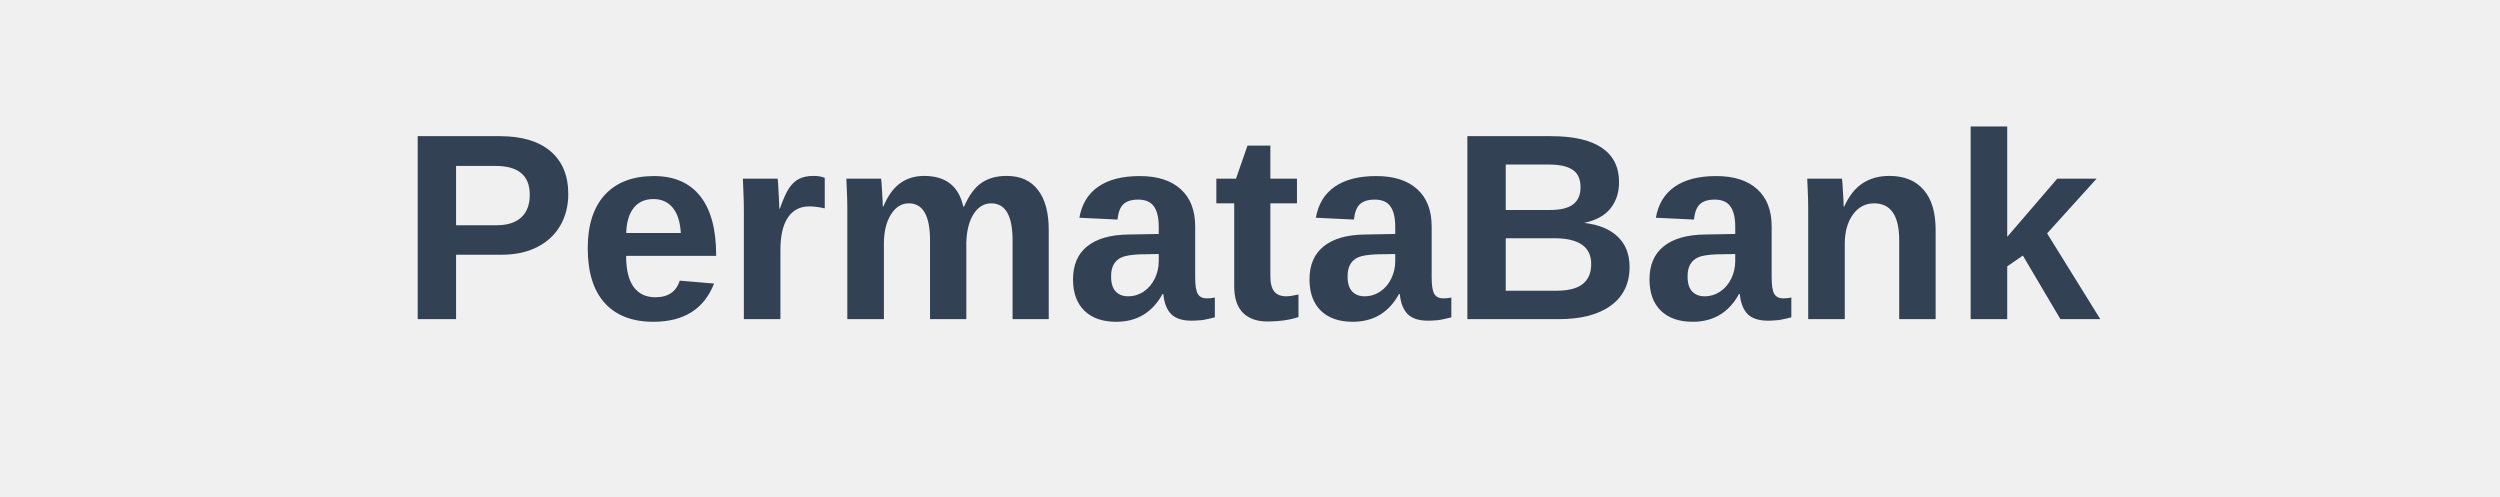
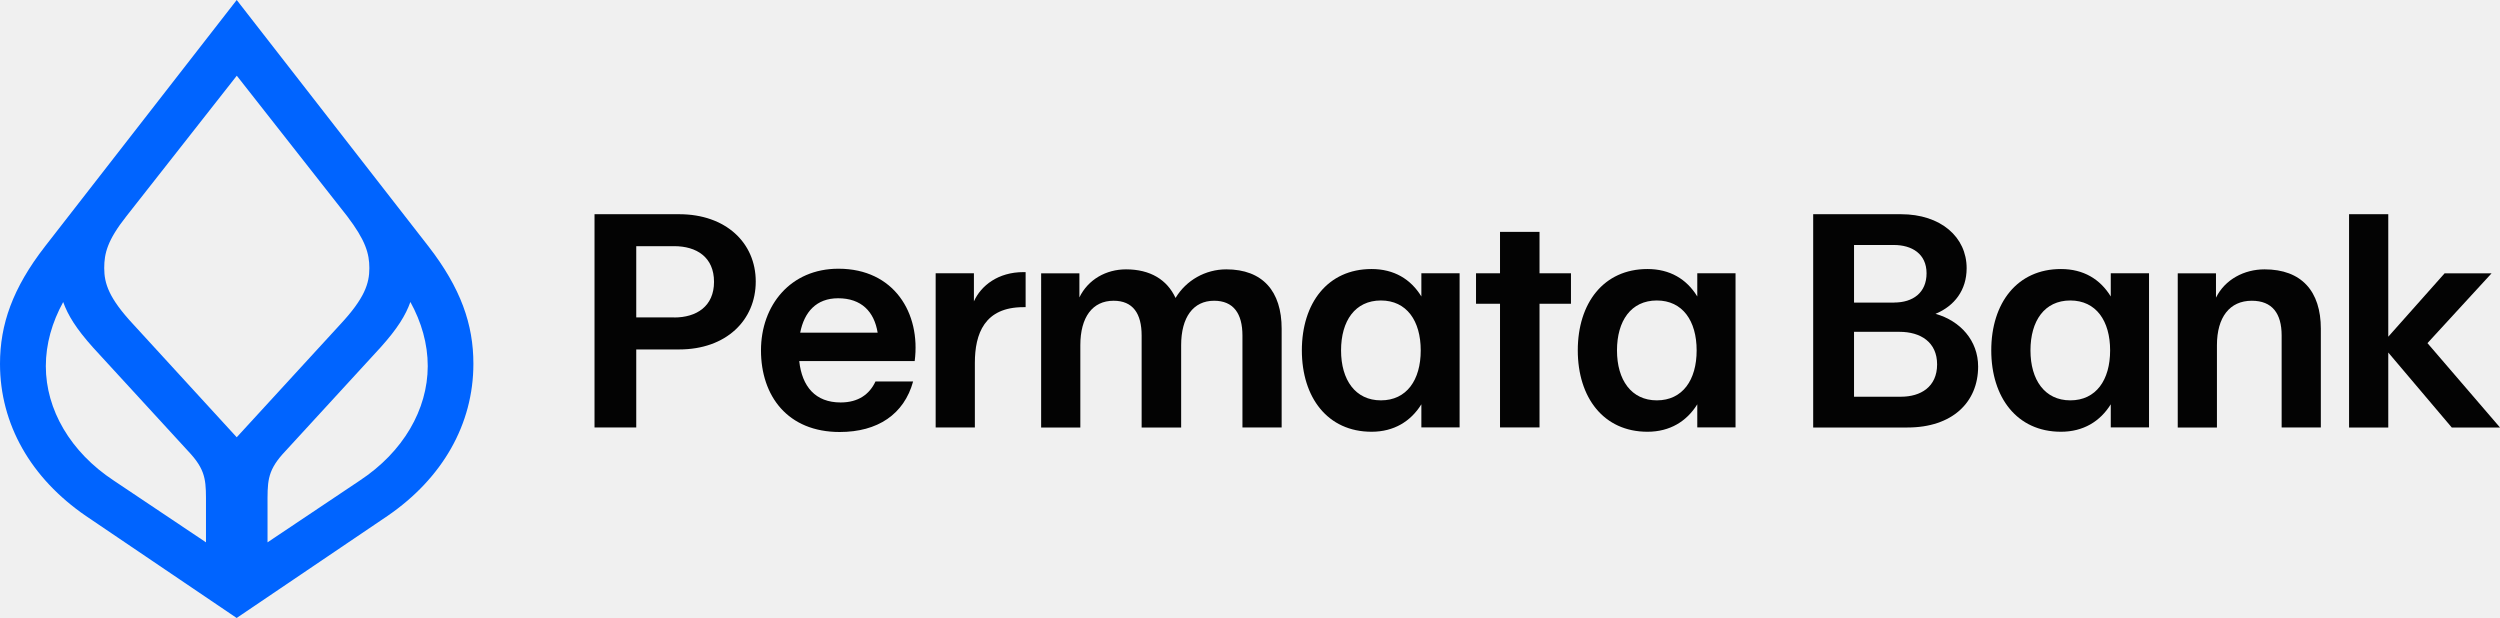
- <svg xmlns="http://www.w3.org/2000/svg" width="282" height="56" viewBox="0 0 282 56" role="img" aria-label="PermataBank">
-   <text x="50%" y="36" text-anchor="middle" font-family="Arial, Helvetica, sans-serif" font-size="30" font-weight="700" fill="#334155">PermataBank</text>
+ <svg xmlns="http://www.w3.org/2000/svg" width="512" height="126.562" viewBox="0 0 512 126.562" fill="none" version="1.1" id="svg26">
+   <defs id="defs30">
+     <style id="style939">
+       .cls-1 {
+         fill: #0064ff;
+       }
+     </style>
+   </defs>
+   <path d="m 121.758,43.871 h 17.337 c 9.554,0 15.682,5.86 15.682,13.784 0,7.924 -6.051,13.911 -15.682,13.911 H 130.304 v 15.974 h -8.546 z m 16.316,21.15 c 4.59,0 8.158,-2.304 8.158,-7.303 0,-5.05 -3.568,-7.303 -8.158,-7.303 H 130.304 v 14.594 h 7.77 z" fill="white" id="path2" style="fill:#030303;fill-opacity:1;stroke-width:2.876" />
+   <path d="m 155.85,71.754 c 0,-9.24 6.051,-16.721 15.863,-16.721 11.403,0 16.884,9.113 15.617,18.91 h -23.646 c 0.569,5.24 3.31,8.481 8.481,8.481 3.633,0 5.921,-1.684 7.137,-4.304 h 7.705 c -1.849,6.734 -7.266,10.354 -15.036,10.354 -10.64,0 -16.122,-7.354 -16.122,-16.721 z m 23.892,-3.62 c -0.698,-4.304 -3.31,-7.05 -8.093,-7.05 -4.46,0 -6.942,2.81 -7.77,7.05 z" fill="white" id="path4" style="fill:#030303;fill-opacity:1;stroke-width:2.876" />
+   <path d="m 191.623,55.971 h 7.835 v 5.746 c 1.461,-3.24 4.977,-5.987 10.136,-5.987 h 0.453 v 7.177 h -0.453 c -7.964,0 -9.942,5.43 -9.942,11.417 v 13.227 h -8.029 z" fill="white" id="path6" style="fill:#030303;fill-opacity:1;stroke-width:2.876" />
+   <path d="m 213.226,55.973 h 7.834 v 4.936 c 1.784,-3.683 5.482,-5.746 9.554,-5.746 4.965,0 8.416,2.127 10.136,5.86 2.172,-3.62 6.115,-5.86 10.394,-5.86 7.46,0 11.338,4.494 11.338,12.164 v 20.214 h -8.029 V 68.706 c 0,-4.494 -1.849,-7.113 -5.805,-7.113 -4.266,0 -6.749,3.367 -6.749,9.113 v 16.847 h -8.093 V 68.706 c 0,-4.494 -1.784,-7.113 -5.74,-7.113 -4.331,0 -6.813,3.367 -6.813,9.113 v 16.847 h -8.029 z" fill="white" id="path8" style="fill:#030303;fill-opacity:1;stroke-width:2.876" />
+   <path d="m 266.621,71.753 c 0,-9.67 5.288,-16.657 14.273,-16.657 4.59,0 8.03,2.063 10.201,5.62 v -4.747 h 7.832 v 31.568 h -7.832 v -4.734 c -2.172,3.493 -5.612,5.62 -10.201,5.62 -8.985,0 -14.273,-7 -14.273,-16.67 z m 16.186,10.24 c 5.288,0 8.159,-4.177 8.159,-10.227 0,-6.05 -2.871,-10.227 -8.159,-10.227 -5.288,0 -8.158,4.177 -8.158,10.227 0,6.05 2.935,10.227 8.158,10.227 z" fill="white" id="path10" style="fill:#030303;fill-opacity:1;stroke-width:2.876" />
+   <path d="m 307.203,62.209 h -4.913 v -6.24 h 4.913 v -8.481 h 8.091 v 8.481 h 6.44 v 6.24 h -6.44 v 25.328 h -8.091 z" fill="white" id="path12" style="fill:#030303;fill-opacity:1;stroke-width:2.876" />
+   <path d="m 323.13,71.753 c 0,-9.67 5.287,-16.657 14.273,-16.657 4.591,0 8.028,2.063 10.2,5.62 v -4.747 h 7.835 v 31.568 h -7.835 v -4.734 c -2.172,3.493 -5.609,5.62 -10.2,5.62 -8.986,0 -14.273,-7 -14.273,-16.67 z m 16.186,10.24 c 5.287,0 8.157,-4.177 8.157,-10.227 0,-6.05 -2.871,-10.227 -8.157,-10.227 -5.287,0 -8.157,4.177 -8.157,10.227 0,6.05 2.934,10.227 8.157,10.227 z" fill="white" id="path14" style="fill:#030303;fill-opacity:1;stroke-width:2.876" />
+   <path d="m 371.352,43.871 h 17.972 c 8.157,0 13.444,4.683 13.444,11.05 0,4.494 -2.482,7.734 -6.374,9.354 5.094,1.43 8.727,5.493 8.727,10.797 0,7.303 -5.287,12.48 -14.465,12.48 H 371.341 V 43.871 Z m 16.574,18.087 c 3.829,0 6.633,-2 6.633,-5.987 0,-3.987 -3,-5.797 -6.696,-5.797 h -8.157 v 11.797 h 8.221 z m 1.398,19.29 c 4.018,0 7.395,-2 7.395,-6.62 0,-4.557 -3.377,-6.67 -7.706,-6.67 h -9.308 V 81.248 Z" fill="white" id="path16" style="fill:#030303;fill-opacity:1;stroke-width:2.876" />
+   <path d="m 407.811,71.753 c 0,-9.67 5.287,-16.657 14.273,-16.657 4.588,0 8.028,2.063 10.2,5.62 v -4.747 h 7.835 v 31.568 h -7.835 v -4.734 c -2.172,3.493 -5.612,5.62 -10.2,5.62 -8.986,0 -14.273,-7 -14.273,-16.67 z m 16.186,10.24 c 5.287,0 8.157,-4.177 8.157,-10.227 0,-6.05 -2.871,-10.227 -8.157,-10.227 -5.287,0 -8.157,4.177 -8.157,10.227 0,6.05 2.934,10.227 8.157,10.227 z" fill="white" id="path18" style="fill:#030303;fill-opacity:1;stroke-width:2.876" />
+   <path d="m 446.001,55.973 h 7.832 v 4.987 c 1.85,-3.747 5.805,-5.797 9.944,-5.797 7.588,0 11.531,4.494 11.531,12.164 v 20.214 h -8.028 V 68.706 c 0,-4.494 -1.913,-7.113 -6.115,-7.113 -4.525,0 -7.136,3.367 -7.136,9.113 v 16.847 h -8.028 z" fill="white" id="path20" style="fill:#030303;fill-opacity:1;stroke-width:2.876" />
+   <path d="m 489.118,72.198 v 15.354 h -8.031 V 43.871 h 8.031 v 25.087 l 11.532,-12.974 h 9.619 L 497.146,70.274 512,87.552 h -9.878 z" fill="white" id="path22" style="fill:#030303;fill-opacity:1;stroke-width:2.876" />
+   <path d="M 87.757,50.465 48.481,0 9.218,50.465 C 2.586,59.009 0,66.439 0,74.514 0,86.855 6.309,97.931 17.608,105.677 L 48.468,126.562 79.341,105.677 C 90.653,97.931 96.95,86.843 96.95,74.514 96.962,66.452 94.377,59.009 87.757,50.465 Z M 42.185,103.626 v 7.443 L 23.284,98.412 C 14.402,92.564 9.386,83.856 9.386,74.995 c 0,-4.582 1.293,-9.012 3.555,-13.138 0.97,2.683 2.586,5.379 6.141,9.341 l 20.039,21.834 c 3.219,3.633 3.064,5.848 3.064,10.594 z M 27.318,66.452 c -5.016,-5.379 -5.973,-8.379 -5.973,-11.544 0,-3.012 0.646,-5.696 4.525,-10.607 l 22.625,-28.796 22.624,28.796 c 3.724,4.911 4.525,7.595 4.525,10.607 0,3.164 -0.97,6.177 -5.973,11.544 L 48.481,89.551 Z M 73.691,98.412 54.79,111.069 v -7.443 c 0,-4.747 -0.155,-6.961 3.077,-10.607 l 20.039,-21.834 c 3.555,-3.949 5.171,-6.645 6.141,-9.341 2.262,4.114 3.555,8.543 3.555,13.138 -0.013,8.873 -5.016,17.569 -13.911,23.429 z" fill="white" id="path24" style="fill:#0064ff;fill-opacity:1;stroke-width:2.876" />
</svg>
